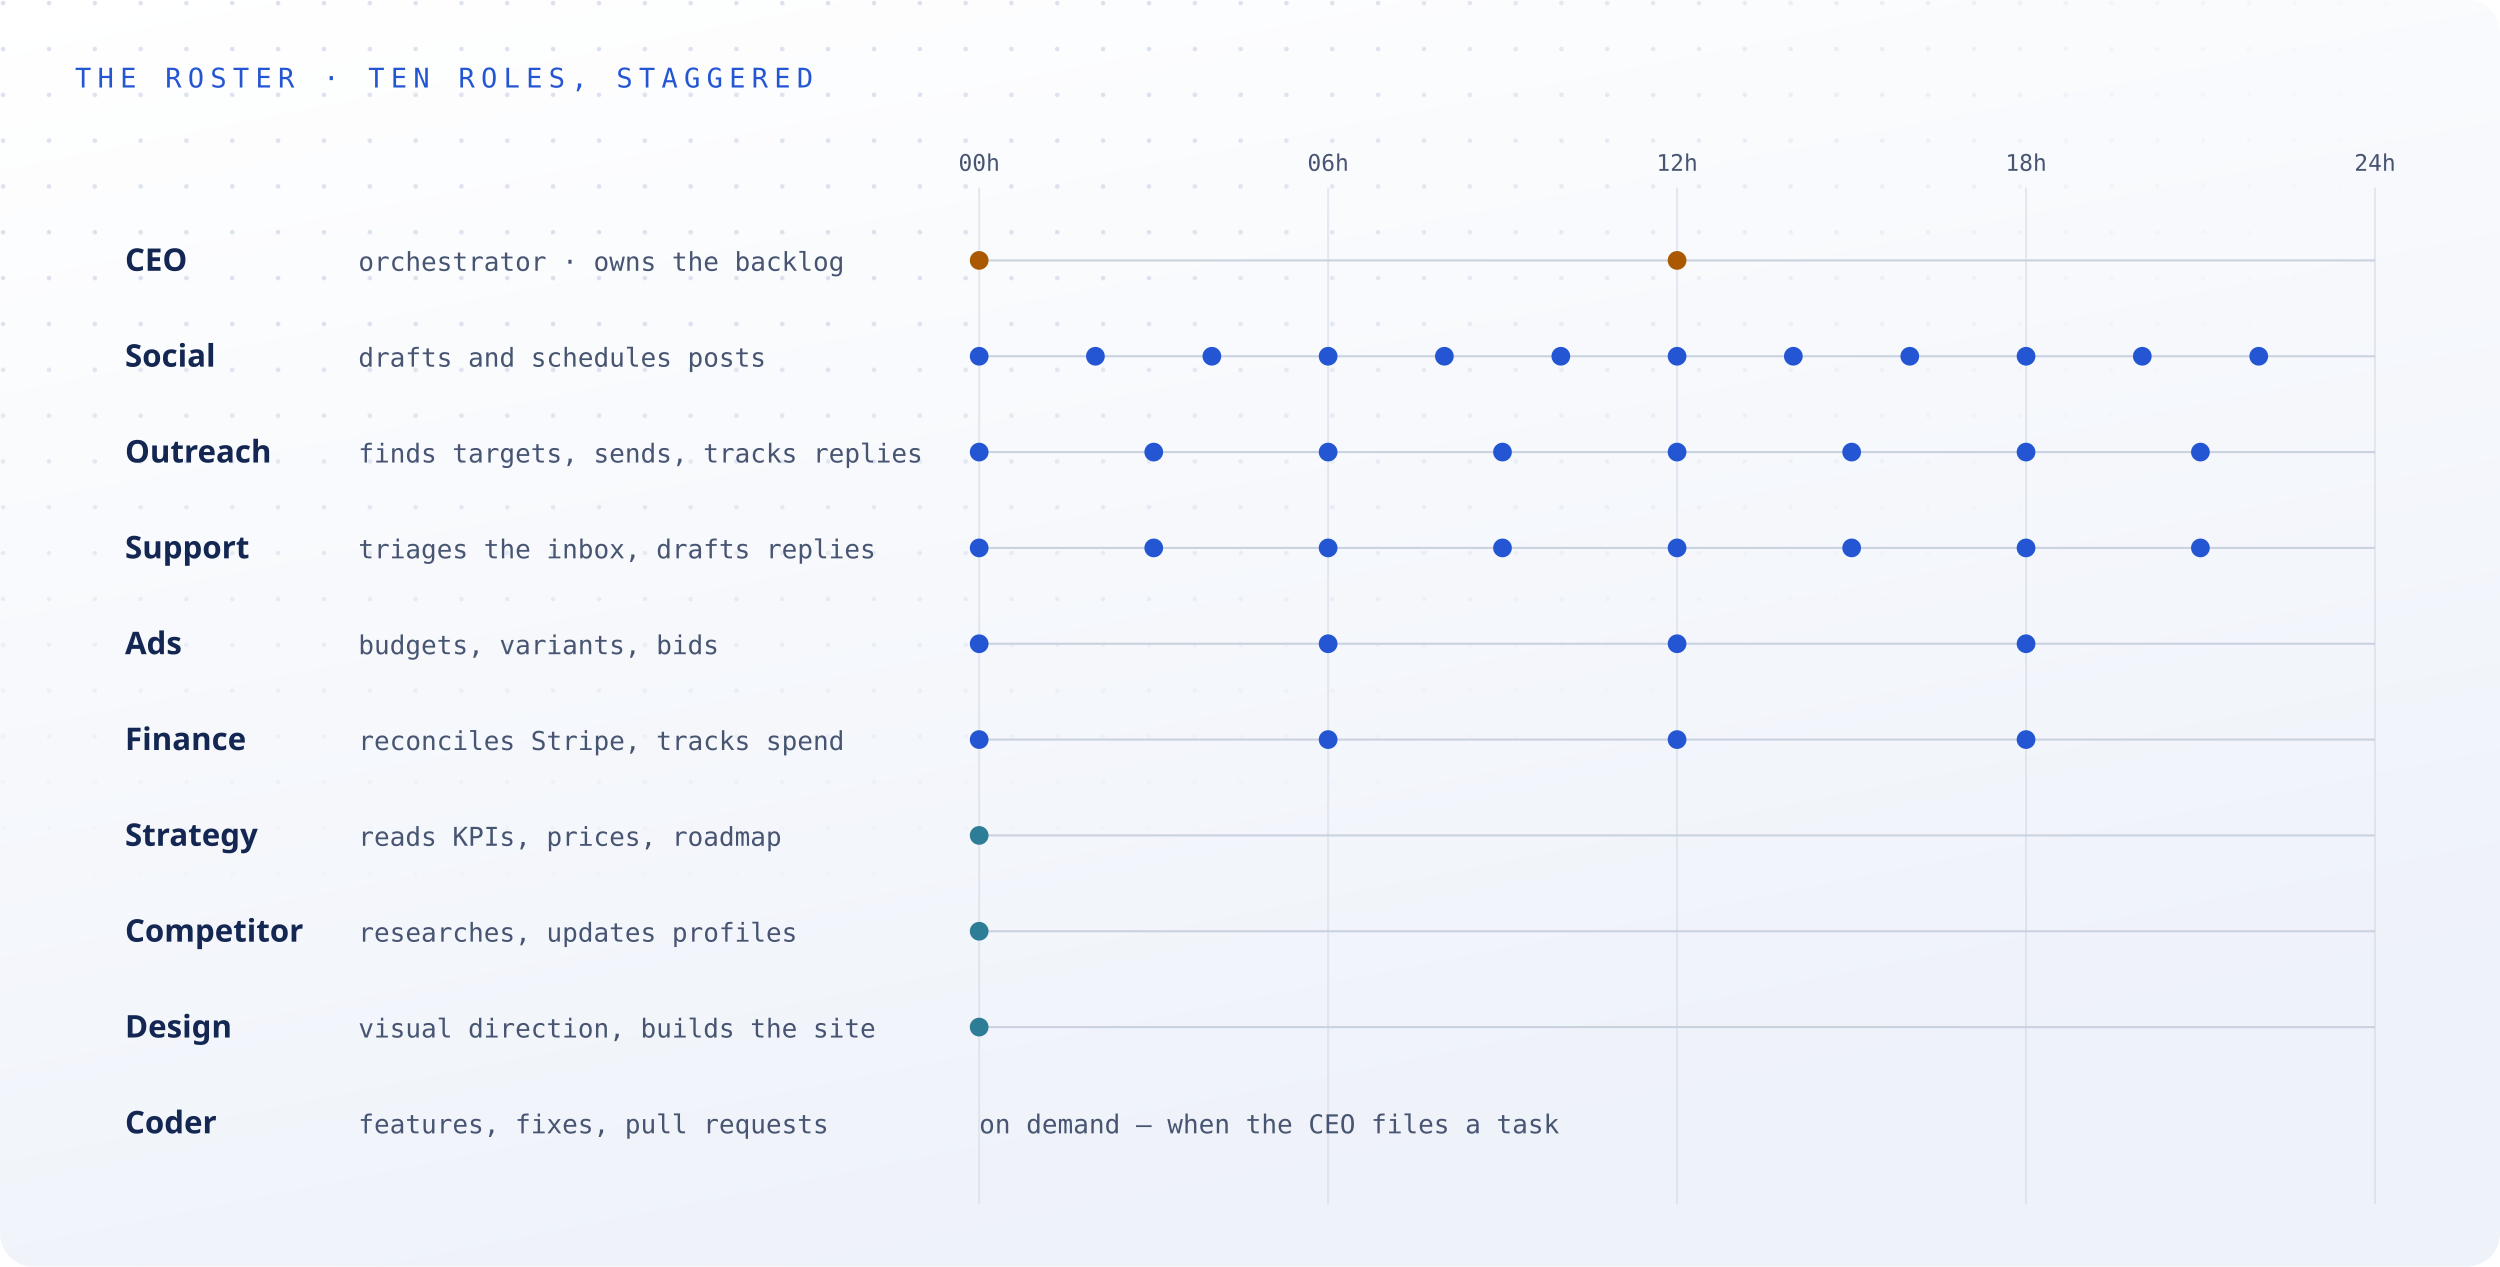
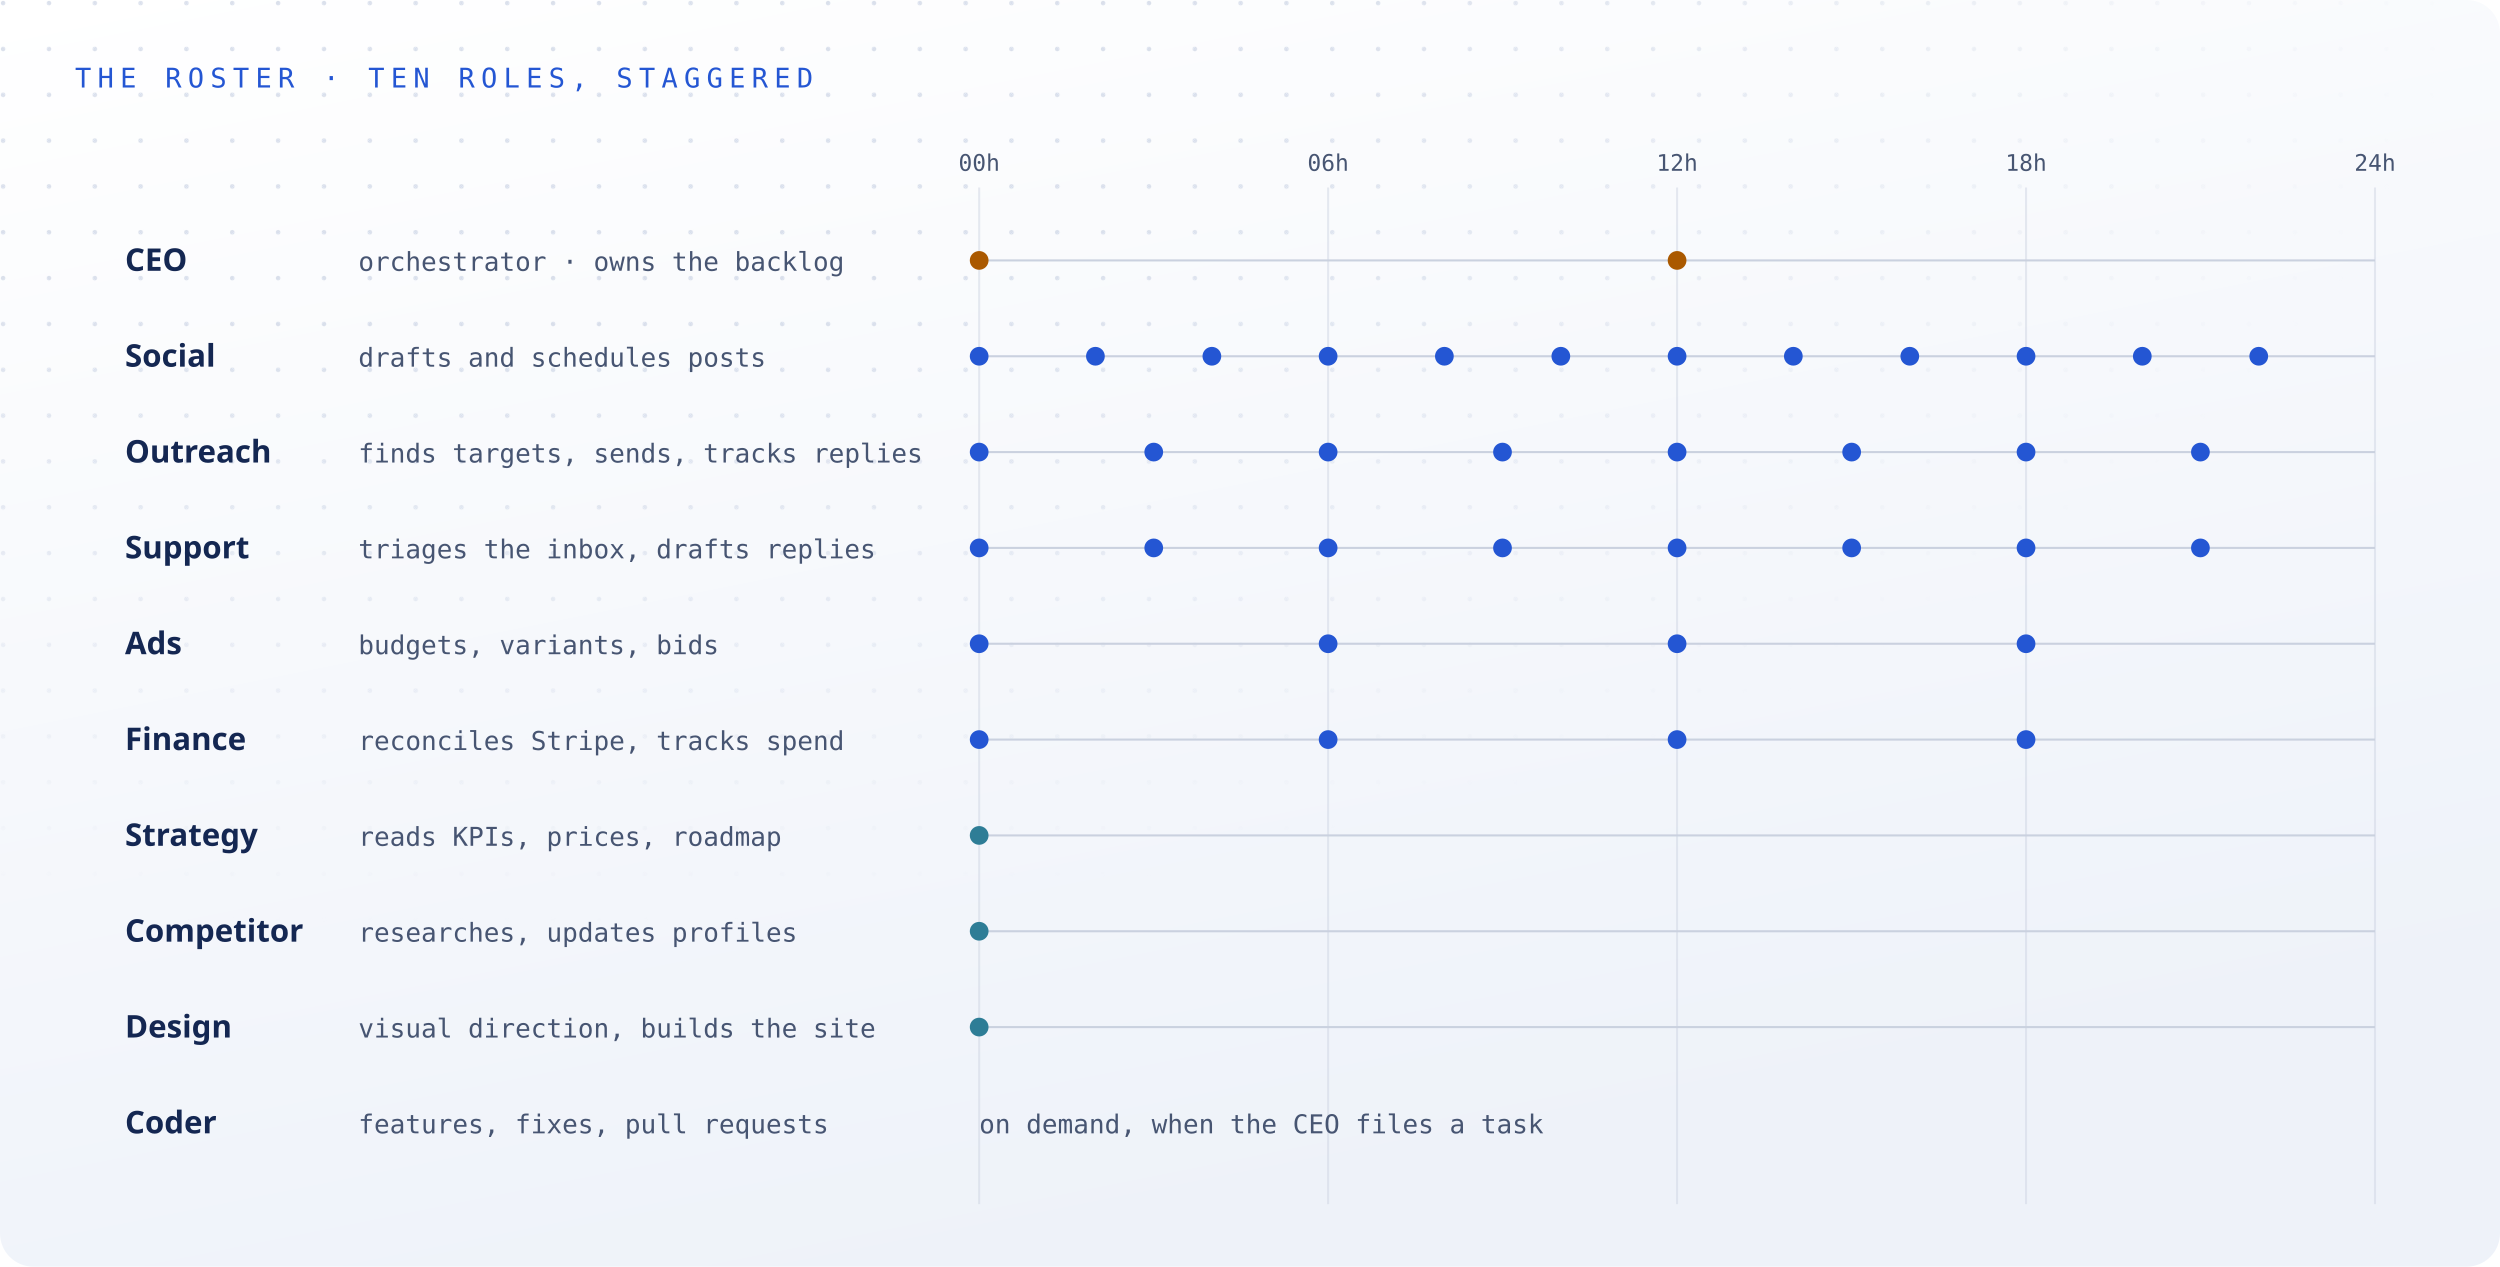
<svg xmlns="http://www.w3.org/2000/svg" viewBox="0 0 1200 608" role="img" aria-label="the ten agents and when each runs across a day: the CEO twice a day, social every two hours, outreach and support every three, ads and finance every six, strategy, competitor and design daily, and the coder on demand">
  <defs>
    <linearGradient id="bg" x1="0" y1="0" x2="0.4" y2="1">
      <stop offset="0" stop-color="#FFFFFF" />
      <stop offset="1" stop-color="#EEF2F9" />
    </linearGradient>
    <pattern id="dots" width="22" height="22" patternUnits="userSpaceOnUse">
      <circle cx="1.5" cy="1.5" r="1.1" fill="#B7C2D8" />
    </pattern>
    <radialGradient id="dm" cx="0.2" cy="-0.05" r="1.05">
      <stop offset="0.3" stop-color="#fff" />
      <stop offset="0.75" stop-color="#000" />
    </radialGradient>
    <mask id="fade">
      <rect width="1200" height="608" fill="url(#dm)" />
    </mask>
    <marker id="ah" markerWidth="8" markerHeight="8" refX="6" refY="4" orient="auto">
      <path d="M1 1 L6 4 L1 7" fill="none" stroke="#9AA9C6" stroke-width="1.6" />
    </marker>
  </defs>
  <rect width="1200" height="608" rx="16" fill="url(#bg)" />
  <rect width="1200" height="608" fill="url(#dots)" opacity="0.5" mask="url(#fade)" />
  <text x="36" y="42" font-family="ui-monospace,Menlo,Consolas,monospace" font-size="13" letter-spacing="3" fill="#2456D3">THE ROSTER · TEN ROLES, STAGGERED</text>
  <text x="470.0" y="82" font-family="ui-monospace,Menlo,Consolas,monospace" font-size="11" text-anchor="middle" fill="#475572">00h</text>
  <line x1="470.0" y1="90" x2="470.0" y2="578" stroke="#CAD1DF" stroke-width="1" opacity="0.45" />
  <text x="637.5" y="82" font-family="ui-monospace,Menlo,Consolas,monospace" font-size="11" text-anchor="middle" fill="#475572">06h</text>
  <line x1="637.5" y1="90" x2="637.5" y2="578" stroke="#CAD1DF" stroke-width="1" opacity="0.45" />
  <text x="805.0" y="82" font-family="ui-monospace,Menlo,Consolas,monospace" font-size="11" text-anchor="middle" fill="#475572">12h</text>
  <line x1="805.0" y1="90" x2="805.0" y2="578" stroke="#CAD1DF" stroke-width="1" opacity="0.45" />
  <text x="972.5" y="82" font-family="ui-monospace,Menlo,Consolas,monospace" font-size="11" text-anchor="middle" fill="#475572">18h</text>
  <line x1="972.5" y1="90" x2="972.5" y2="578" stroke="#CAD1DF" stroke-width="1" opacity="0.45" />
  <text x="1140.0" y="82" font-family="ui-monospace,Menlo,Consolas,monospace" font-size="11" text-anchor="middle" fill="#475572">24h</text>
  <line x1="1140.0" y1="90" x2="1140.0" y2="578" stroke="#CAD1DF" stroke-width="1" opacity="0.45" />
  <text x="60" y="130" font-family="'Segoe UI',system-ui,-apple-system,sans-serif" font-size="15" font-weight="700" fill="#142752">CEO</text>
  <text x="172" y="130" font-family="ui-monospace,Menlo,Consolas,monospace" font-size="12.5" fill="#475572">orchestrator · owns the backlog</text>
  <line x1="470" y1="125" x2="1140" y2="125" stroke="#CAD1DF" stroke-width="1" />
  <circle cx="470.0" cy="125" r="4.5" fill="#AA5900" />
  <circle cx="805.0" cy="125" r="4.5" fill="#AA5900" />
  <text x="60" y="176" font-family="'Segoe UI',system-ui,-apple-system,sans-serif" font-size="15" font-weight="700" fill="#142752">Social</text>
  <text x="172" y="176" font-family="ui-monospace,Menlo,Consolas,monospace" font-size="12.5" fill="#475572">drafts and schedules posts</text>
  <line x1="470" y1="171" x2="1140" y2="171" stroke="#CAD1DF" stroke-width="1" />
  <circle cx="470.0" cy="171" r="4.5" fill="#2456D3" />
  <circle cx="525.8" cy="171" r="4.5" fill="#2456D3" />
  <circle cx="581.7" cy="171" r="4.5" fill="#2456D3" />
  <circle cx="637.5" cy="171" r="4.5" fill="#2456D3" />
  <circle cx="693.3" cy="171" r="4.5" fill="#2456D3" />
  <circle cx="749.2" cy="171" r="4.5" fill="#2456D3" />
  <circle cx="805.0" cy="171" r="4.5" fill="#2456D3" />
  <circle cx="860.8" cy="171" r="4.5" fill="#2456D3" />
  <circle cx="916.7" cy="171" r="4.5" fill="#2456D3" />
  <circle cx="972.5" cy="171" r="4.5" fill="#2456D3" />
  <circle cx="1028.3" cy="171" r="4.5" fill="#2456D3" />
  <circle cx="1084.2" cy="171" r="4.5" fill="#2456D3" />
  <text x="60" y="222" font-family="'Segoe UI',system-ui,-apple-system,sans-serif" font-size="15" font-weight="700" fill="#142752">Outreach</text>
  <text x="172" y="222" font-family="ui-monospace,Menlo,Consolas,monospace" font-size="12.5" fill="#475572">finds targets, sends, tracks replies</text>
  <line x1="470" y1="217" x2="1140" y2="217" stroke="#CAD1DF" stroke-width="1" />
  <circle cx="470.0" cy="217" r="4.5" fill="#2456D3" />
  <circle cx="553.8" cy="217" r="4.5" fill="#2456D3" />
  <circle cx="637.5" cy="217" r="4.5" fill="#2456D3" />
  <circle cx="721.2" cy="217" r="4.5" fill="#2456D3" />
  <circle cx="805.0" cy="217" r="4.5" fill="#2456D3" />
  <circle cx="888.8" cy="217" r="4.5" fill="#2456D3" />
  <circle cx="972.5" cy="217" r="4.5" fill="#2456D3" />
  <circle cx="1056.2" cy="217" r="4.5" fill="#2456D3" />
  <text x="60" y="268" font-family="'Segoe UI',system-ui,-apple-system,sans-serif" font-size="15" font-weight="700" fill="#142752">Support</text>
  <text x="172" y="268" font-family="ui-monospace,Menlo,Consolas,monospace" font-size="12.5" fill="#475572">triages the inbox, drafts replies</text>
  <line x1="470" y1="263" x2="1140" y2="263" stroke="#CAD1DF" stroke-width="1" />
  <circle cx="470.0" cy="263" r="4.5" fill="#2456D3" />
  <circle cx="553.8" cy="263" r="4.5" fill="#2456D3" />
  <circle cx="637.5" cy="263" r="4.5" fill="#2456D3" />
  <circle cx="721.2" cy="263" r="4.5" fill="#2456D3" />
  <circle cx="805.0" cy="263" r="4.5" fill="#2456D3" />
  <circle cx="888.8" cy="263" r="4.5" fill="#2456D3" />
  <circle cx="972.5" cy="263" r="4.5" fill="#2456D3" />
  <circle cx="1056.2" cy="263" r="4.5" fill="#2456D3" />
  <text x="60" y="314" font-family="'Segoe UI',system-ui,-apple-system,sans-serif" font-size="15" font-weight="700" fill="#142752">Ads</text>
  <text x="172" y="314" font-family="ui-monospace,Menlo,Consolas,monospace" font-size="12.5" fill="#475572">budgets, variants, bids</text>
  <line x1="470" y1="309" x2="1140" y2="309" stroke="#CAD1DF" stroke-width="1" />
  <circle cx="470.0" cy="309" r="4.5" fill="#2456D3" />
  <circle cx="637.5" cy="309" r="4.5" fill="#2456D3" />
  <circle cx="805.0" cy="309" r="4.5" fill="#2456D3" />
  <circle cx="972.5" cy="309" r="4.5" fill="#2456D3" />
  <text x="60" y="360" font-family="'Segoe UI',system-ui,-apple-system,sans-serif" font-size="15" font-weight="700" fill="#142752">Finance</text>
  <text x="172" y="360" font-family="ui-monospace,Menlo,Consolas,monospace" font-size="12.5" fill="#475572">reconciles Stripe, tracks spend</text>
  <line x1="470" y1="355" x2="1140" y2="355" stroke="#CAD1DF" stroke-width="1" />
  <circle cx="470.0" cy="355" r="4.5" fill="#2456D3" />
  <circle cx="637.5" cy="355" r="4.5" fill="#2456D3" />
  <circle cx="805.0" cy="355" r="4.5" fill="#2456D3" />
  <circle cx="972.5" cy="355" r="4.5" fill="#2456D3" />
  <text x="60" y="406" font-family="'Segoe UI',system-ui,-apple-system,sans-serif" font-size="15" font-weight="700" fill="#142752">Strategy</text>
  <text x="172" y="406" font-family="ui-monospace,Menlo,Consolas,monospace" font-size="12.5" fill="#475572">reads KPIs, prices, roadmap</text>
  <line x1="470" y1="401" x2="1140" y2="401" stroke="#CAD1DF" stroke-width="1" />
  <circle cx="470.0" cy="401" r="4.5" fill="#2E7D96" />
  <text x="60" y="452" font-family="'Segoe UI',system-ui,-apple-system,sans-serif" font-size="15" font-weight="700" fill="#142752">Competitor</text>
  <text x="172" y="452" font-family="ui-monospace,Menlo,Consolas,monospace" font-size="12.5" fill="#475572">researches, updates profiles</text>
  <line x1="470" y1="447" x2="1140" y2="447" stroke="#CAD1DF" stroke-width="1" />
  <circle cx="470.0" cy="447" r="4.5" fill="#2E7D96" />
  <text x="60" y="498" font-family="'Segoe UI',system-ui,-apple-system,sans-serif" font-size="15" font-weight="700" fill="#142752">Design</text>
  <text x="172" y="498" font-family="ui-monospace,Menlo,Consolas,monospace" font-size="12.5" fill="#475572">visual direction, builds the site</text>
  <line x1="470" y1="493" x2="1140" y2="493" stroke="#CAD1DF" stroke-width="1" />
  <circle cx="470.0" cy="493" r="4.5" fill="#2E7D96" />
  <text x="60" y="544" font-family="'Segoe UI',system-ui,-apple-system,sans-serif" font-size="15" font-weight="700" fill="#142752">Coder</text>
  <text x="172" y="544" font-family="ui-monospace,Menlo,Consolas,monospace" font-size="12.5" fill="#475572">features, fixes, pull requests</text>
-   <text x="470" y="544" font-family="ui-monospace,Menlo,Consolas,monospace" font-size="12.5" fill="#475572">on demand — when the CEO files a task</text>
+   <text x="470" y="544" font-family="ui-monospace,Menlo,Consolas,monospace" font-size="12.5" fill="#475572">on demand, when the CEO files a task</text>
</svg>
